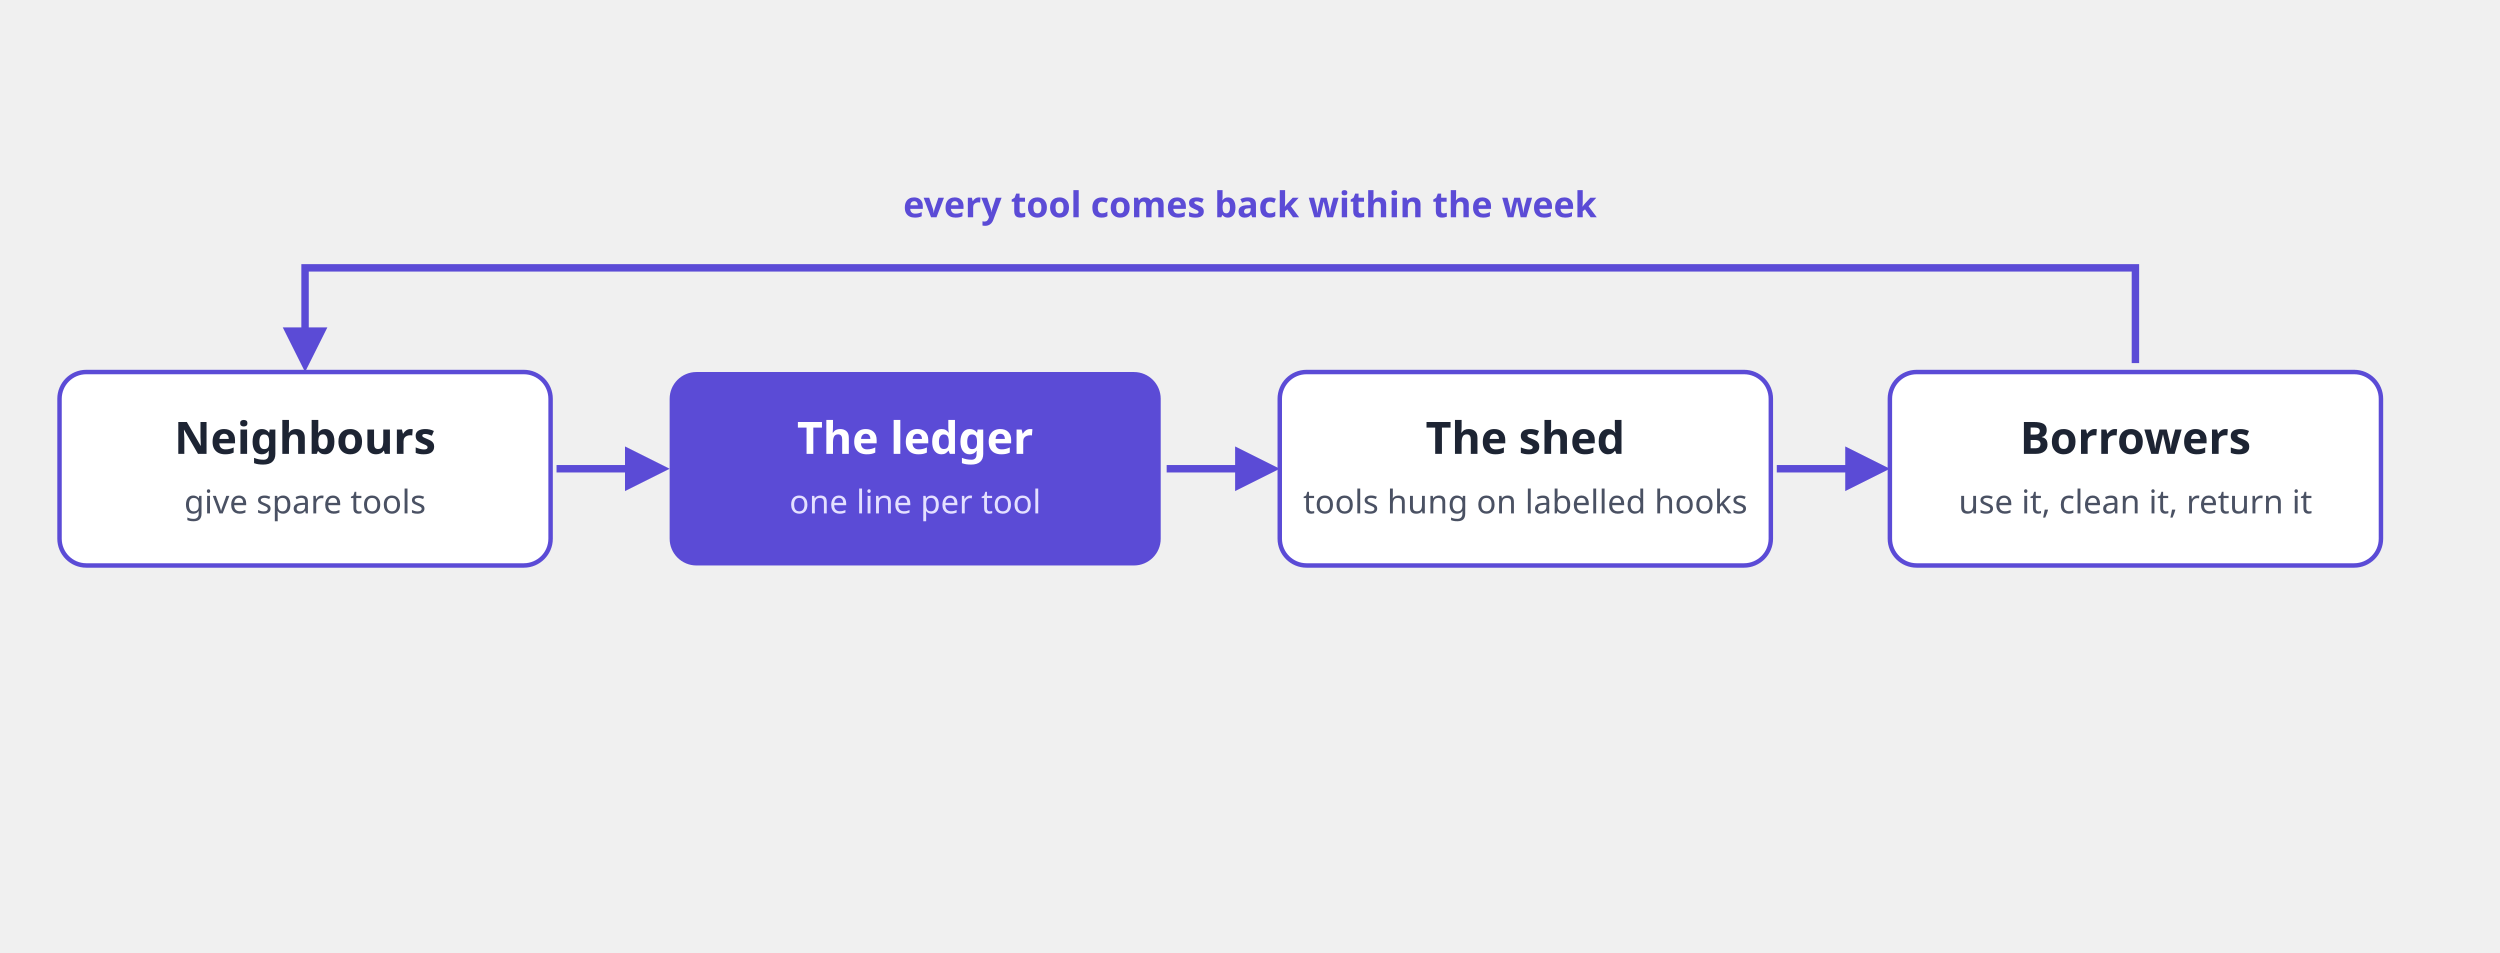
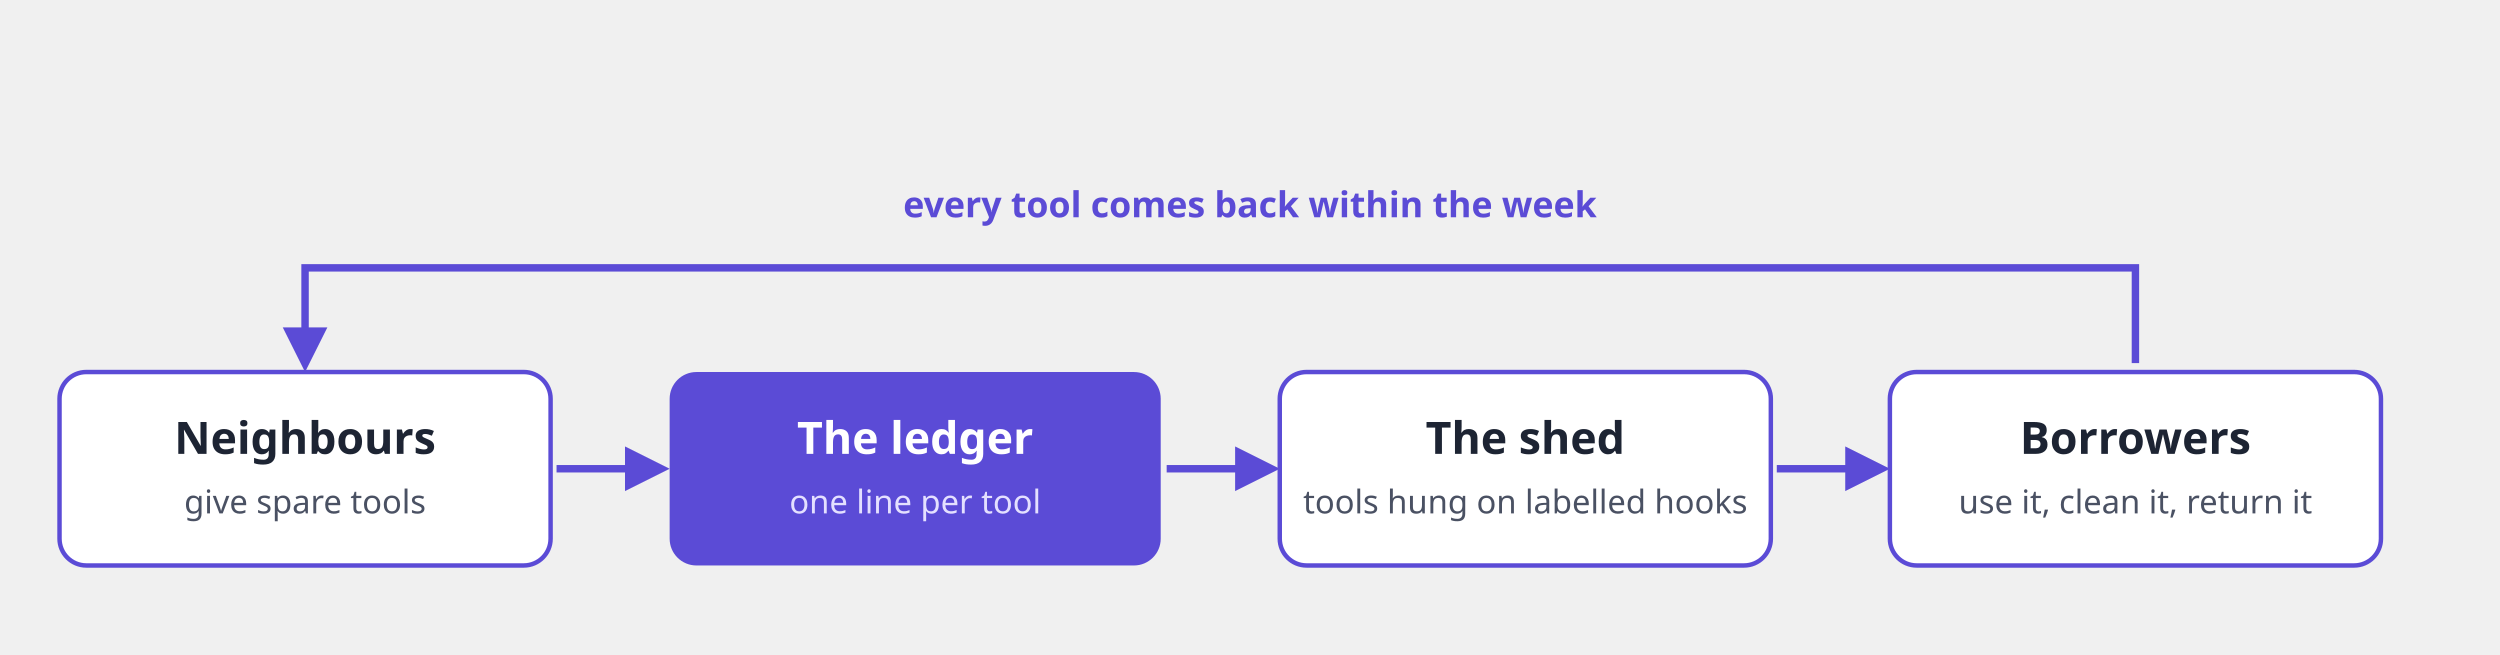
- <svg xmlns="http://www.w3.org/2000/svg" viewBox="0 0 1680 640" font-family="Noto Sans, sans-serif">
+ <svg xmlns="http://www.w3.org/2000/svg" viewBox="0 0 1680 440" font-family="Noto Sans, sans-serif">
  <defs>
    <marker id="a" viewBox="0 0 10 10" refX="8" refY="5" markerWidth="6" markerHeight="6" orient="auto">
      <path d="M0,0 L10,5 L0,10 z" fill="#5b4bd6" />
    </marker>
  </defs>
  <g text-anchor="middle">
    <rect x="40" y="250" width="330" height="130" rx="18" fill="#fff" stroke="#5b4bd6" stroke-width="3" />
    <text x="205" y="305" font-size="30" font-weight="800" fill="#1d2433">Neighbours</text>
    <text x="205" y="345" font-size="22" fill="#4a5163">give spare tools</text>
    <rect x="450" y="250" width="330" height="130" rx="18" fill="#5b4bd6" />
    <text x="615" y="305" font-size="30" font-weight="800" fill="#fff">The ledger</text>
    <text x="615" y="345" font-size="22" fill="#e4e0ff">one line per tool</text>
    <rect x="860" y="250" width="330" height="130" rx="18" fill="#fff" stroke="#5b4bd6" stroke-width="3" />
    <text x="1025" y="305" font-size="30" font-weight="800" fill="#1d2433">The shed</text>
    <text x="1025" y="345" font-size="22" fill="#4a5163">tools hung on labelled hooks</text>
    <rect x="1270" y="250" width="330" height="130" rx="18" fill="#fff" stroke="#5b4bd6" stroke-width="3" />
    <text x="1435" y="305" font-size="30" font-weight="800" fill="#1d2433">Borrowers</text>
    <text x="1435" y="345" font-size="22" fill="#4a5163">use it, clean it, return it</text>
    <text x="840" y="146" font-size="24" font-weight="700" fill="#5b4bd6">every tool comes back within the week</text>
  </g>
  <g fill="none" stroke="#5b4bd6" stroke-width="5">
    <path d="M374 315 L444 315" marker-end="url(#a)" />
    <path d="M784 315 L854 315" marker-end="url(#a)" />
    <path d="M1194 315 L1264 315" marker-end="url(#a)" />
    <path d="M1435 244 L1435 180 L205 180 L205 244" marker-end="url(#a)" />
  </g>
</svg>
